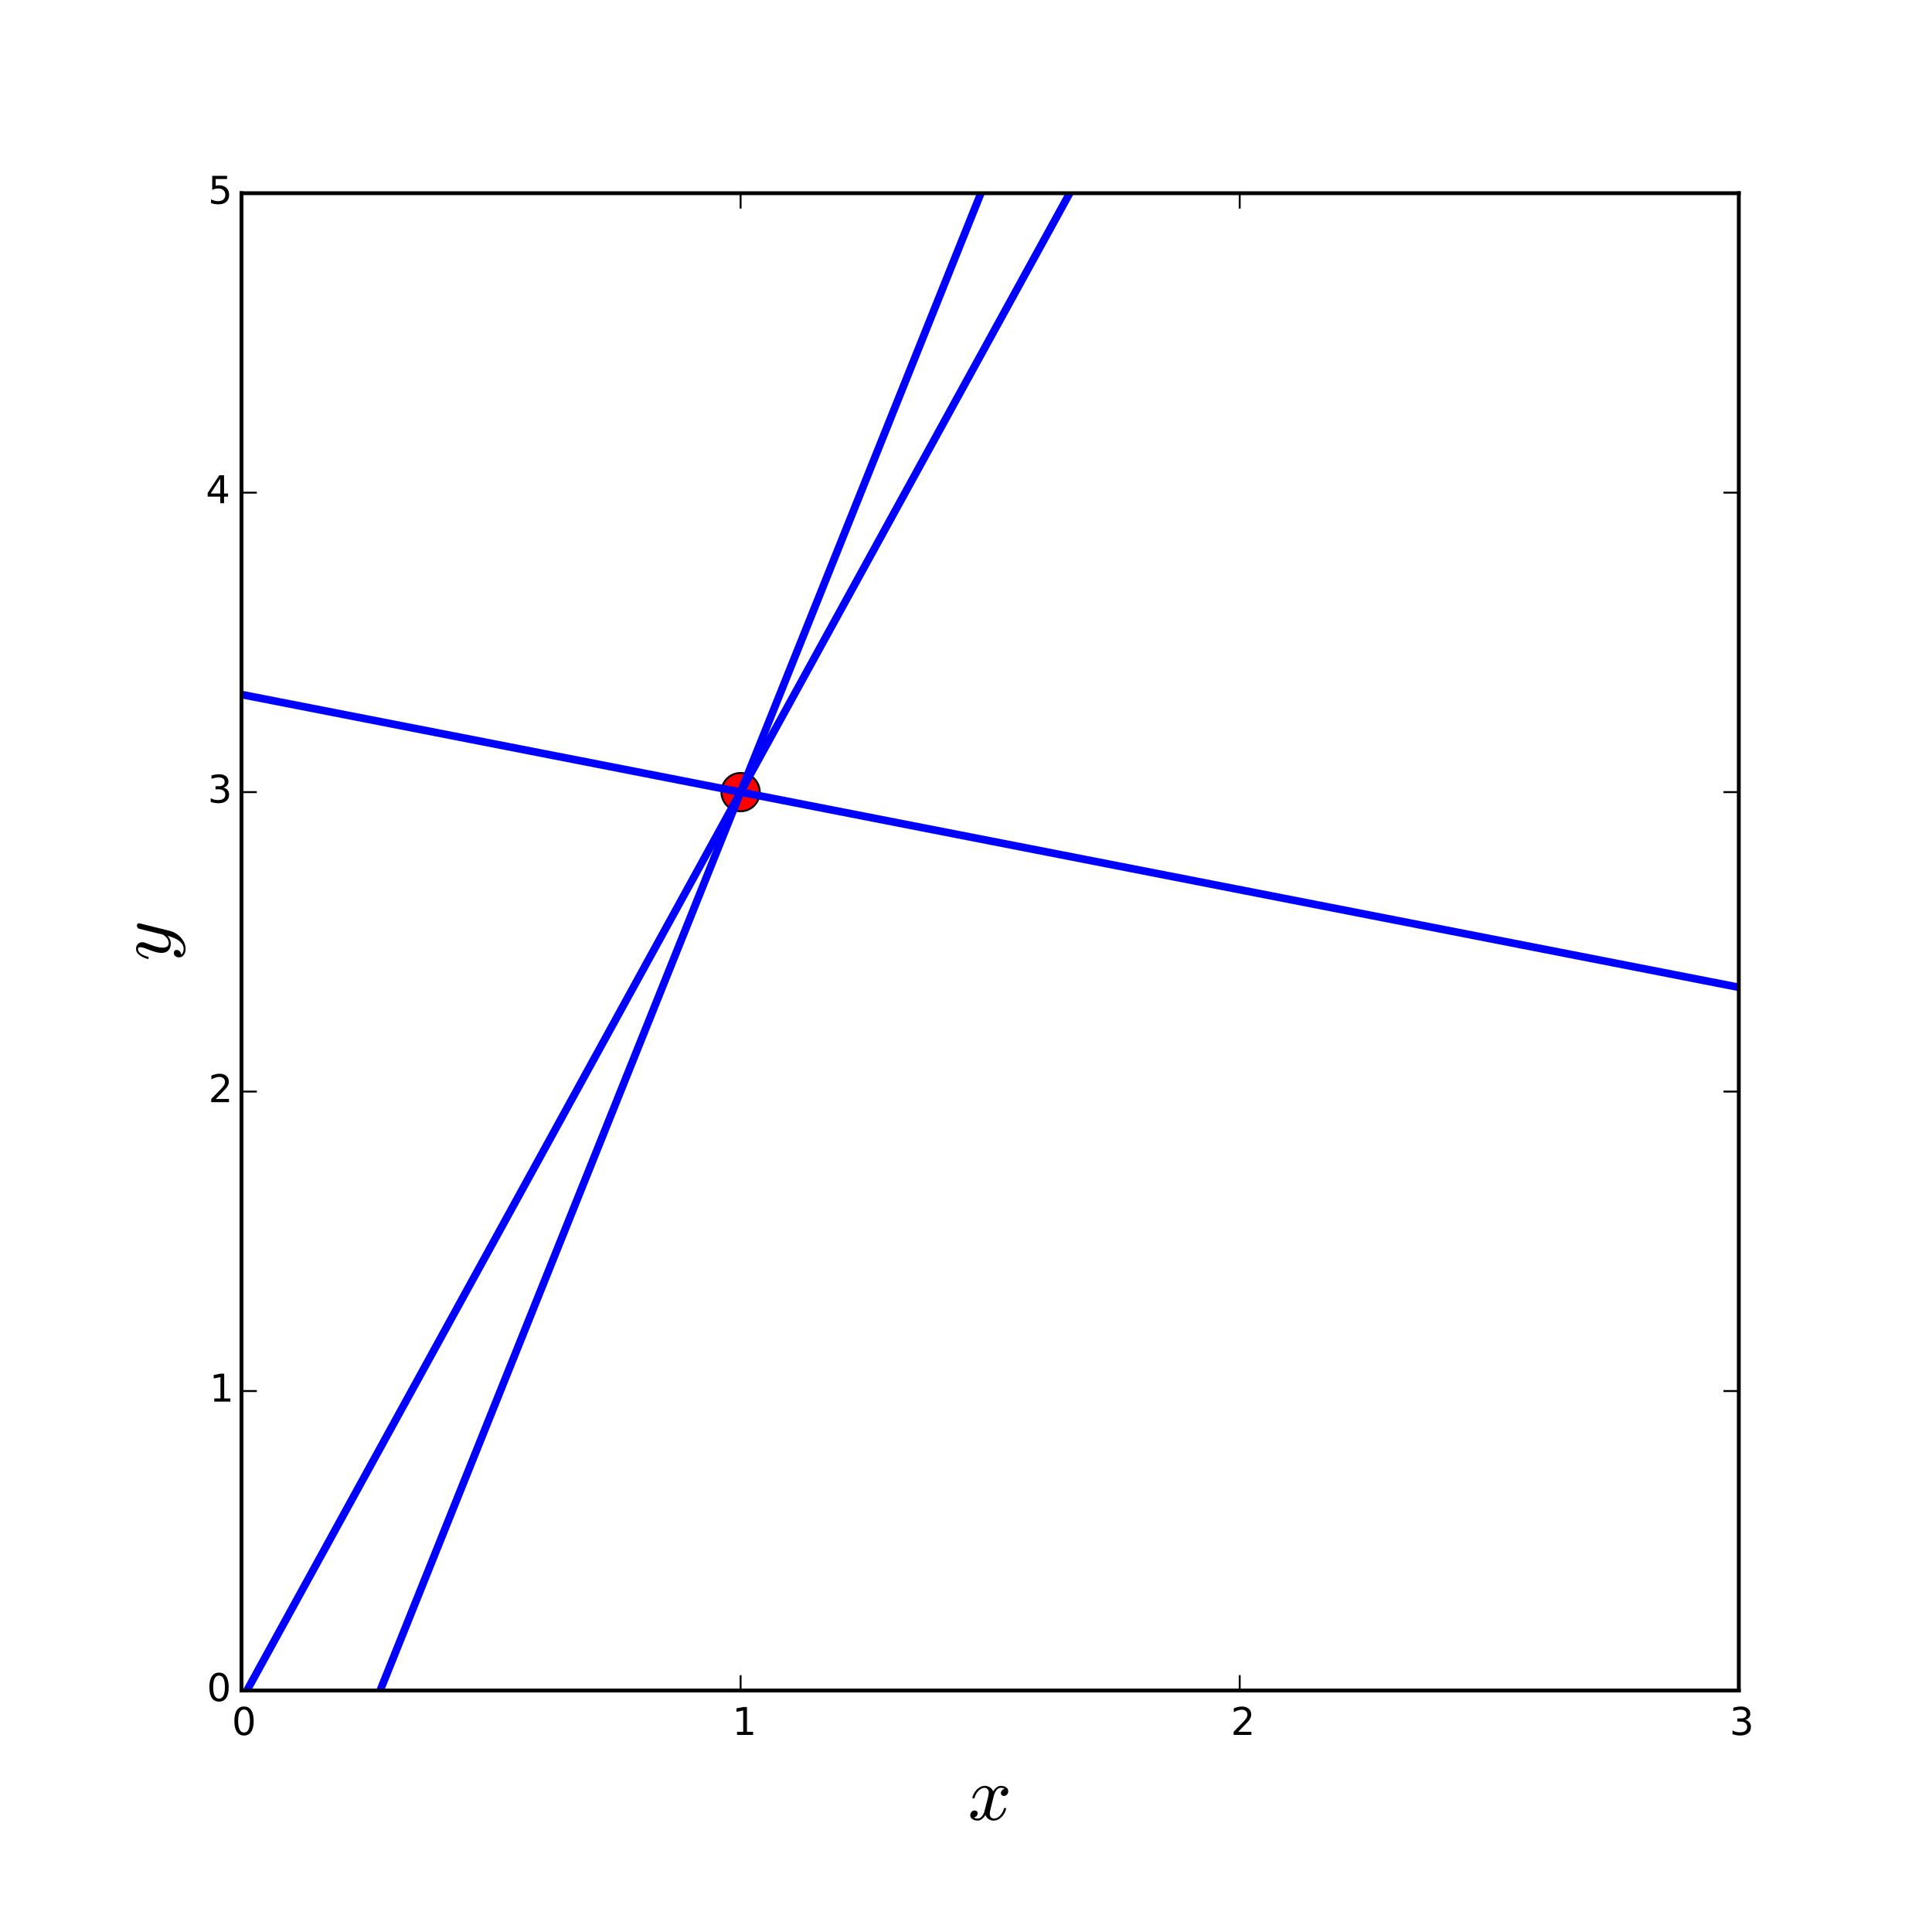
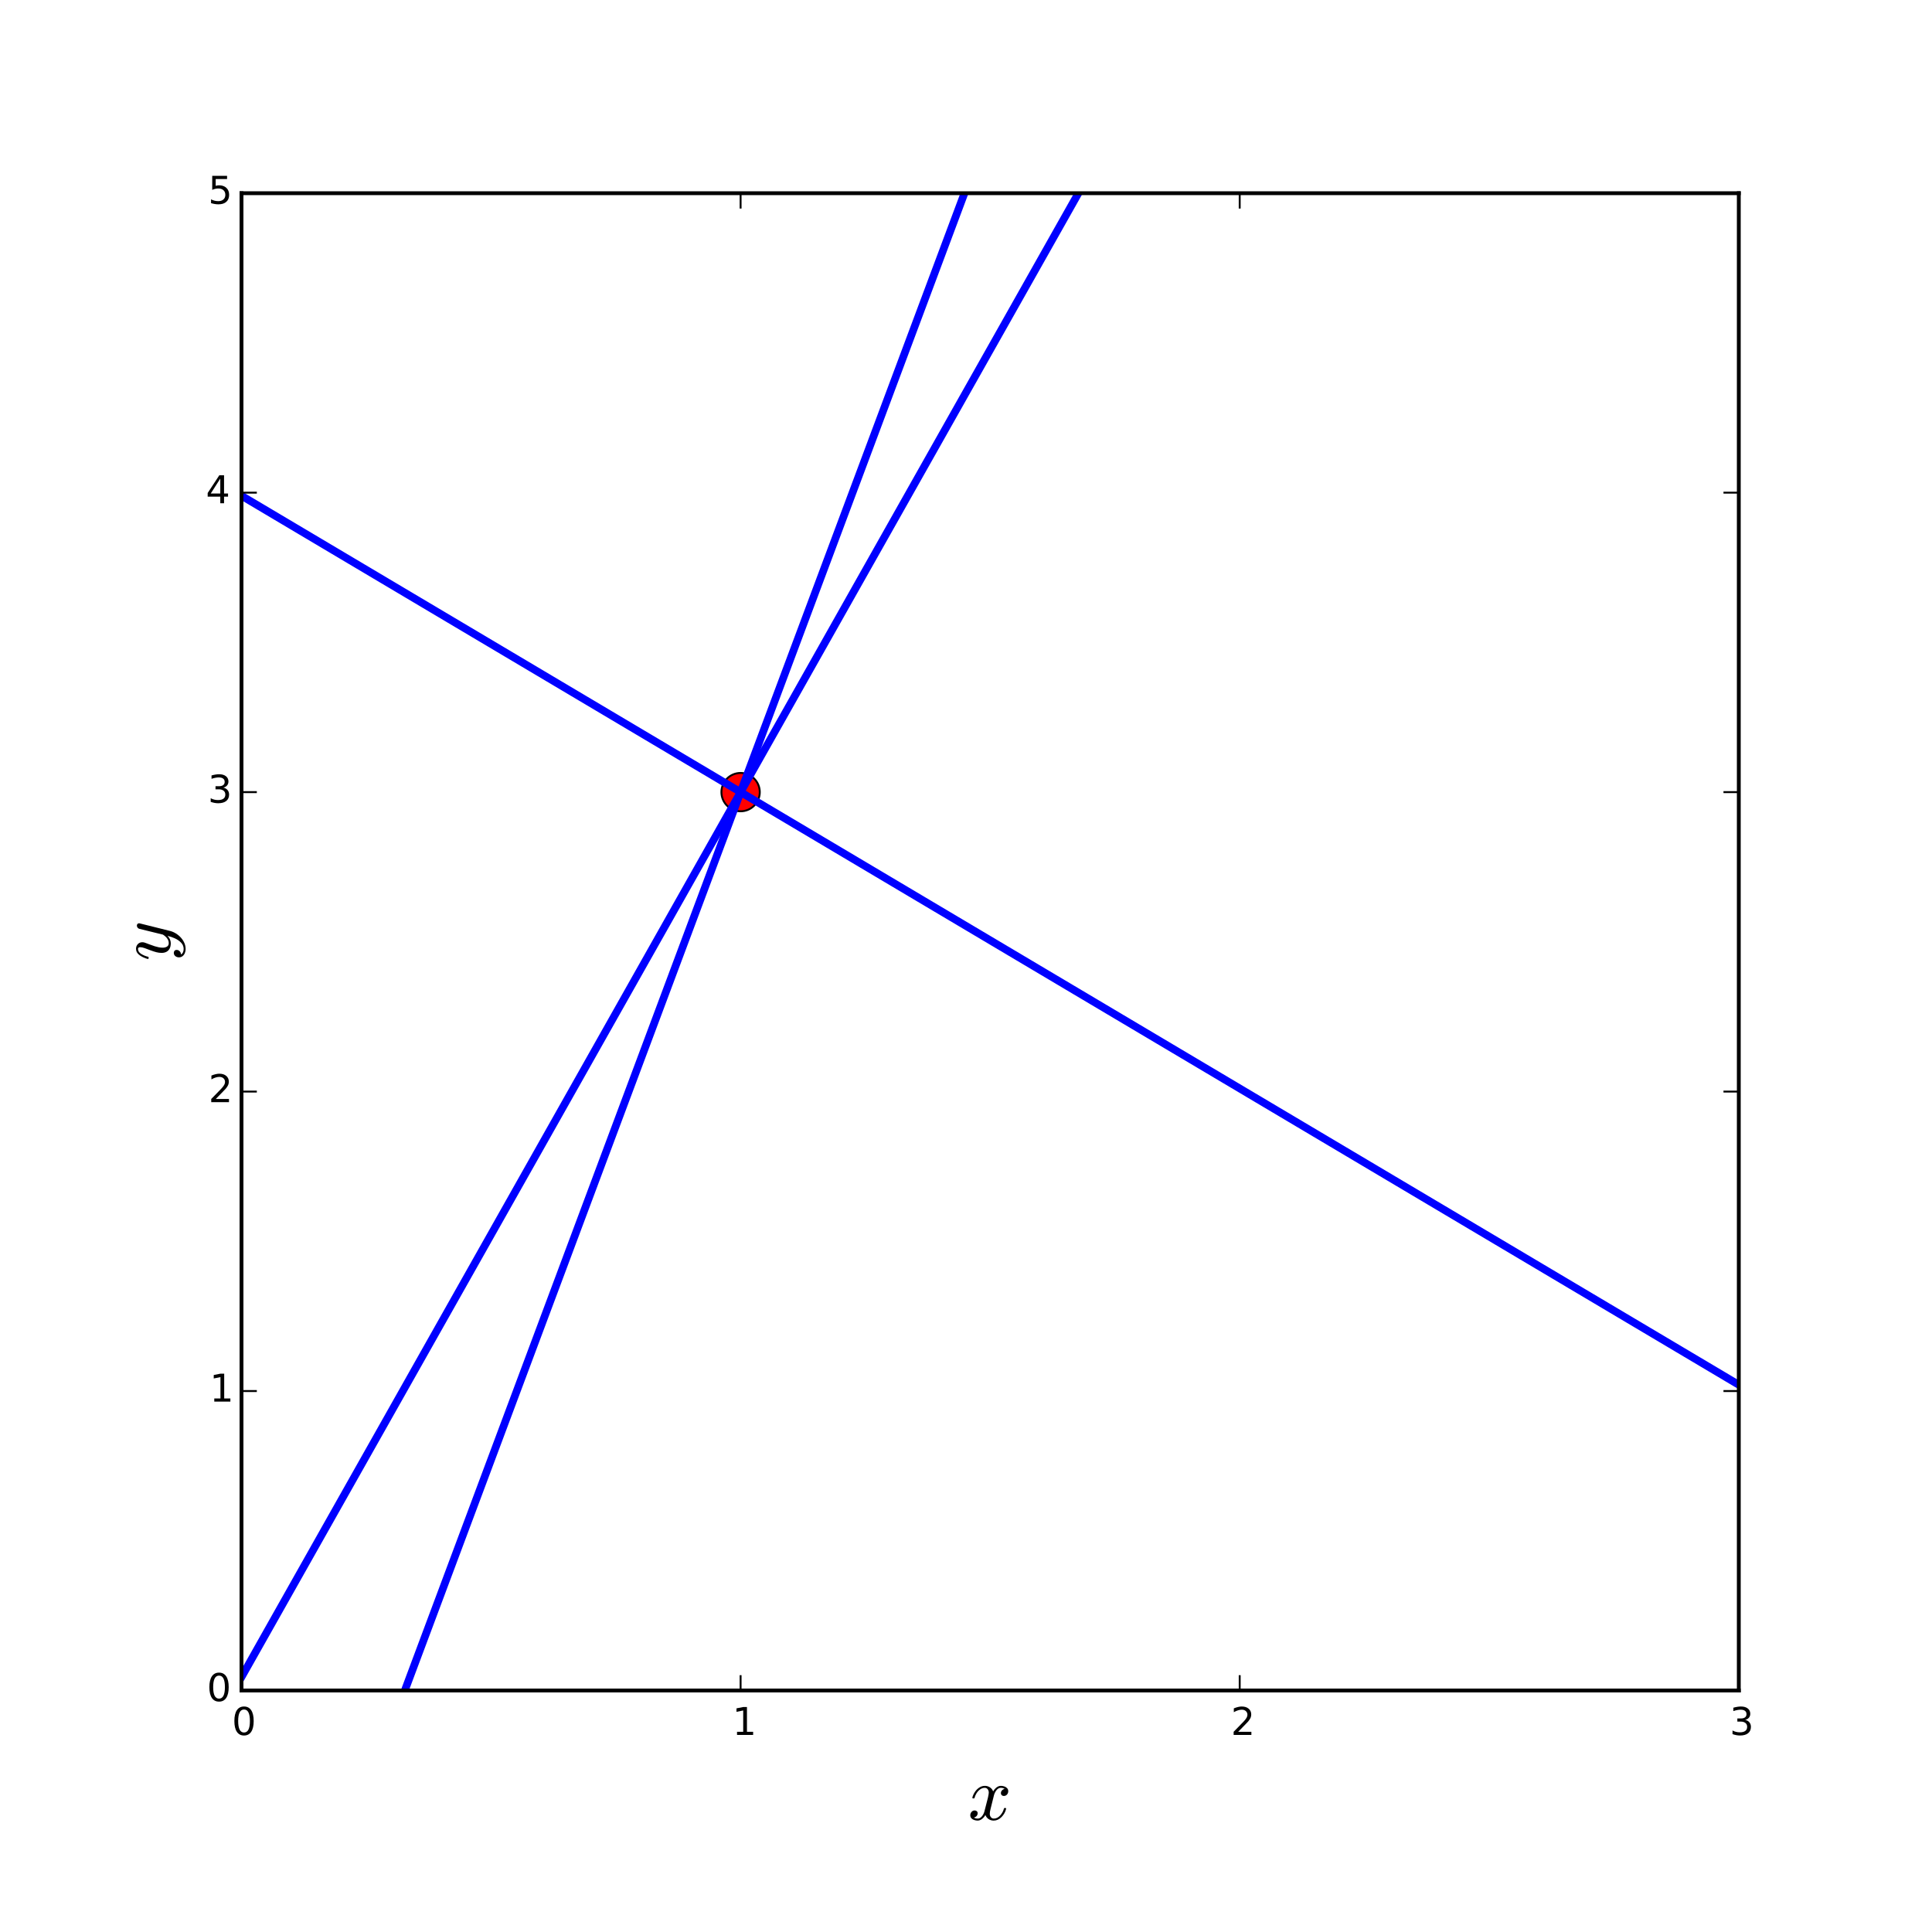
<svg xmlns="http://www.w3.org/2000/svg" xmlns:xlink="http://www.w3.org/1999/xlink" height="504pt" version="1.1" viewBox="0 0 504 504" width="504pt">
  <defs>
    <style type="text/css">
*{stroke-linecap:butt;stroke-linejoin:round;}
  </style>
  </defs>
  <g id="figure_1">
    <g id="patch_1">
      <path d=" M0 504 L504 504 L504 0 L0 0 z " style="fill:#ffffff;" />
    </g>
    <g id="axes_1">
      <g id="patch_2">
        <path d=" M63 441 L453.6 441 L453.6 50.4 L63 50.4 z " style="fill:#ffffff;" />
      </g>
      <g id="line2d_1">
        <defs>
          <path d=" M0 5 C1.326 5 2.598 4.473 3.536 3.536 C4.473 2.598 5 1.326 5 0 C5 -1.326 4.473 -2.598 3.536 -3.536 C2.598 -4.473 1.326 -5 0 -5 C-1.326 -5 -2.598 -4.473 -3.536 -3.536 C-4.473 -2.598 -5 -1.326 -5 0 C-5 1.326 -4.473 2.598 -3.536 3.536 C-2.598 4.473 -1.326 5 0 5 z " id="m8056b39326" style="stroke:#000000;stroke-width:0.5;" />
        </defs>
        <g clip-path="url(#p41d7ee9abc)">
          <use style="fill:#ff0000;stroke:#000000;stroke-width:0.5;" x="193.2" xlink:href="#m8056b39326" y="206.64" />
        </g>
      </g>
      <g id="line2d_2">
-         <path clip-path="url(#p41d7ee9abc)" d=" M63 443.589 L307.295 -1" style="fill:none;stroke:#0000ff;stroke-linecap:square;stroke-width:2;" />
+         <path clip-path="url(#p41d7ee9abc)" d=" M63 129.333 L453.6 361.254" style="fill:none;stroke:#0000ff;stroke-linecap:square;stroke-width:2;" />
      </g>
      <g id="line2d_3">
-         <path clip-path="url(#p41d7ee9abc)" d=" M63 181.181 L453.6 257.558" style="fill:none;stroke:#0000ff;stroke-linecap:square;stroke-width:2;" />
+         <path clip-path="url(#p41d7ee9abc)" d=" M63 554.976 M81.68 505 L270.811 -1" style="fill:none;stroke:#0000ff;stroke-linecap:square;stroke-width:2;" />
      </g>
      <g id="line2d_4">
-         <path clip-path="url(#p41d7ee9abc)" d=" M63 531.155 M73.494 505 L276.508 -1" style="fill:none;stroke:#0000ff;stroke-linecap:square;stroke-width:2;" />
+         <path clip-path="url(#p41d7ee9abc)" d=" M63 437.485 L310.312 -1" style="fill:none;stroke:#0000ff;stroke-linecap:square;stroke-width:2;" />
      </g>
      <g id="patch_3">
+         <path d=" M63 441 L453.6 441" style="fill:none;stroke:#000000;stroke-linecap:square;stroke-linejoin:miter;" />
+       </g>
+       <g id="patch_4">
        <path d=" M63 441 L63 50.4" style="fill:none;stroke:#000000;stroke-linecap:square;stroke-linejoin:miter;" />
      </g>
-       <g id="patch_4">
+       <g id="patch_5">
        <path d=" M453.6 441 L453.6 50.4" style="fill:none;stroke:#000000;stroke-linecap:square;stroke-linejoin:miter;" />
-       </g>
-       <g id="patch_5">
-         <path d=" M63 441 L453.6 441" style="fill:none;stroke:#000000;stroke-linecap:square;stroke-linejoin:miter;" />
      </g>
      <g id="patch_6">
        <path d=" M63 50.4 L453.6 50.4" style="fill:none;stroke:#000000;stroke-linecap:square;stroke-linejoin:miter;" />
      </g>
      <g id="matplotlib.axis_1">
        <g id="xtick_1">
          <g id="line2d_5">
            <defs>
              <path d=" M0 0 L0 -4" id="mc7db9fdffb" style="stroke:#000000;stroke-width:0.5;" />
            </defs>
            <g>
              <use style="stroke:#000000;stroke-width:0.5;" x="63.0" xlink:href="#mc7db9fdffb" y="441.0" />
            </g>
          </g>
          <g id="line2d_6">
            <defs>
              <path d=" M0 0 L0 4" id="m5a7d422ac3" style="stroke:#000000;stroke-width:0.5;" />
            </defs>
            <g>
              <use style="stroke:#000000;stroke-width:0.5;" x="63.0" xlink:href="#m5a7d422ac3" y="50.4" />
            </g>
          </g>
          <g id="text_1">
            <defs>
              <path d=" M31.781 66.406 Q24.172 66.406 20.328 58.906 Q16.5 51.422 16.5 36.375 Q16.5 21.391 20.328 13.891 Q24.172 6.391 31.781 6.391 Q39.453 6.391 43.281 13.891 Q47.125 21.391 47.125 36.375 Q47.125 51.422 43.281 58.906 Q39.453 66.406 31.781 66.406 M31.781 74.219 Q44.047 74.219 50.516 64.516 Q56.984 54.828 56.984 36.375 Q56.984 17.969 50.516 8.266 Q44.047 -1.422 31.781 -1.422 Q19.531 -1.422 13.062 8.266 Q6.594 17.969 6.594 36.375 Q6.594 54.828 13.062 64.516 Q19.531 74.219 31.781 74.219" id="BitstreamVeraSans-Roman-30" />
            </defs>
            <g transform="translate(60.48047 452.5984)scale(0.1 -0.1)">
              <use xlink:href="#BitstreamVeraSans-Roman-30" />
            </g>
          </g>
        </g>
        <g id="xtick_2">
          <g id="line2d_7">
            <g>
              <use style="stroke:#000000;stroke-width:0.5;" x="193.2" xlink:href="#mc7db9fdffb" y="441.0" />
            </g>
          </g>
          <g id="line2d_8">
            <g>
              <use style="stroke:#000000;stroke-width:0.5;" x="193.2" xlink:href="#m5a7d422ac3" y="50.4" />
            </g>
          </g>
          <g id="text_2">
            <defs>
              <path d=" M12.406 8.297 L28.516 8.297 L28.516 63.922 L10.984 60.406 L10.984 69.391 L28.422 72.906 L38.281 72.906 L38.281 8.297 L54.391 8.297 L54.391 0 L12.406 0 z " id="BitstreamVeraSans-Roman-31" />
            </defs>
            <g transform="translate(191.0297 452.5984)scale(0.1 -0.1)">
              <use xlink:href="#BitstreamVeraSans-Roman-31" />
            </g>
          </g>
        </g>
        <g id="xtick_3">
          <g id="line2d_9">
            <g>
              <use style="stroke:#000000;stroke-width:0.5;" x="323.4" xlink:href="#mc7db9fdffb" y="441.0" />
            </g>
          </g>
          <g id="line2d_10">
            <g>
              <use style="stroke:#000000;stroke-width:0.5;" x="323.4" xlink:href="#m5a7d422ac3" y="50.4" />
            </g>
          </g>
          <g id="text_3">
            <defs>
              <path d=" M19.188 8.297 L53.609 8.297 L53.609 0 L7.328 0 L7.328 8.297 Q12.938 14.109 22.625 23.891 Q32.328 33.688 34.812 36.531 Q39.547 41.844 41.422 45.531 Q43.312 49.219 43.312 52.781 Q43.312 58.594 39.234 62.25 Q35.156 65.922 28.609 65.922 Q23.969 65.922 18.812 64.312 Q13.672 62.703 7.812 59.422 L7.812 69.391 Q13.766 71.781 18.938 73 Q24.125 74.219 28.422 74.219 Q39.75 74.219 46.484 68.547 Q53.219 62.891 53.219 53.422 Q53.219 48.922 51.531 44.891 Q49.859 40.875 45.406 35.406 Q44.188 33.984 37.641 27.219 Q31.109 20.453 19.188 8.297" id="BitstreamVeraSans-Roman-32" />
            </defs>
            <g transform="translate(321.0859 452.5984)scale(0.1 -0.1)">
              <use xlink:href="#BitstreamVeraSans-Roman-32" />
            </g>
          </g>
        </g>
        <g id="xtick_4">
          <g id="line2d_11">
            <g>
              <use style="stroke:#000000;stroke-width:0.5;" x="453.6" xlink:href="#mc7db9fdffb" y="441.0" />
            </g>
          </g>
          <g id="line2d_12">
            <g>
              <use style="stroke:#000000;stroke-width:0.5;" x="453.6" xlink:href="#m5a7d422ac3" y="50.4" />
            </g>
          </g>
          <g id="text_4">
            <defs>
              <path d=" M40.578 39.312 Q47.656 37.797 51.625 33 Q55.609 28.219 55.609 21.188 Q55.609 10.406 48.188 4.484 Q40.766 -1.422 27.094 -1.422 Q22.516 -1.422 17.656 -0.516 Q12.797 0.391 7.625 2.203 L7.625 11.719 Q11.719 9.328 16.594 8.109 Q21.484 6.891 26.812 6.891 Q36.078 6.891 40.938 10.547 Q45.797 14.203 45.797 21.188 Q45.797 27.641 41.281 31.266 Q36.766 34.906 28.719 34.906 L20.219 34.906 L20.219 43.016 L29.109 43.016 Q36.375 43.016 40.234 45.922 Q44.094 48.828 44.094 54.297 Q44.094 59.906 40.109 62.906 Q36.141 65.922 28.719 65.922 Q24.656 65.922 20.016 65.031 Q15.375 64.156 9.812 62.312 L9.812 71.094 Q15.438 72.656 20.344 73.438 Q25.25 74.219 29.594 74.219 Q40.828 74.219 47.359 69.109 Q53.906 64.016 53.906 55.328 Q53.906 49.266 50.438 45.094 Q46.969 40.922 40.578 39.312" id="BitstreamVeraSans-Roman-33" />
            </defs>
            <g transform="translate(451.2008 452.5984)scale(0.1 -0.1)">
              <use xlink:href="#BitstreamVeraSans-Roman-33" />
            </g>
          </g>
        </g>
        <g id="text_5">
          <defs>
            <path d=" M7.812 2.875 Q9.578 1.516 12.797 1.516 Q15.922 1.516 18.312 4.516 Q20.703 7.516 21.578 11.078 L26.125 28.812 Q27.203 33.641 27.203 35.406 Q27.203 37.891 25.812 39.75 Q24.422 41.609 21.922 41.609 Q18.75 41.609 15.969 39.625 Q13.188 37.641 11.281 34.594 Q9.375 31.547 8.594 28.422 Q8.406 27.781 7.812 27.781 L6.594 27.781 Q5.812 27.781 5.812 28.719 L5.812 29 Q6.781 32.719 9.125 36.25 Q11.469 39.797 14.859 41.984 Q18.266 44.188 22.125 44.188 Q25.781 44.188 28.734 42.234 Q31.688 40.281 32.906 36.922 Q34.625 39.984 37.281 42.078 Q39.938 44.188 43.109 44.188 Q45.266 44.188 47.5 43.422 Q49.75 42.672 51.172 41.109 Q52.594 39.547 52.594 37.203 Q52.594 34.672 50.953 32.828 Q49.312 31 46.781 31 Q45.172 31 44.094 32.031 Q43.016 33.062 43.016 34.625 Q43.016 36.719 44.453 38.297 Q45.906 39.891 47.906 40.188 Q46.094 41.609 42.922 41.609 Q39.703 41.609 37.328 38.625 Q34.969 35.641 33.984 31.984 L29.594 14.312 Q28.516 10.297 28.516 7.719 Q28.516 5.172 29.953 3.344 Q31.391 1.516 33.797 1.516 Q38.484 1.516 42.156 5.641 Q45.844 9.766 47.016 14.703 Q47.219 15.281 47.797 15.281 L49.031 15.281 Q49.422 15.281 49.656 15.016 Q49.906 14.75 49.906 14.406 Q49.906 14.312 49.812 14.109 Q48.391 8.156 43.844 3.516 Q39.312 -1.125 33.594 -1.125 Q29.938 -1.125 26.984 0.844 Q24.031 2.828 22.797 6.203 Q21.234 3.266 18.469 1.062 Q15.719 -1.125 12.594 -1.125 Q10.453 -1.125 8.172 -0.359 Q5.906 0.391 4.484 1.953 Q3.078 3.516 3.078 5.906 Q3.078 8.25 4.703 10.172 Q6.344 12.109 8.797 12.109 Q10.453 12.109 11.578 11.109 Q12.703 10.109 12.703 8.5 Q12.703 6.391 11.297 4.828 Q9.906 3.266 7.812 2.875" id="Cmmi10-78" />
          </defs>
          <g transform="translate(252.5 474.875)scale(0.2 -0.2)">
            <use transform="translate(0.0 0.8125)" xlink:href="#Cmmi10-78" />
          </g>
        </g>
      </g>
      <g id="matplotlib.axis_2">
        <g id="ytick_1">
          <g id="line2d_13">
            <defs>
              <path d=" M0 0 L4 0" id="md7965d1ba0" style="stroke:#000000;stroke-width:0.5;" />
            </defs>
            <g>
              <use style="stroke:#000000;stroke-width:0.5;" x="63.0" xlink:href="#md7965d1ba0" y="441.0" />
            </g>
          </g>
          <g id="line2d_14">
            <defs>
              <path d=" M0 0 L-4 0" id="md9a1c1a7cd" style="stroke:#000000;stroke-width:0.5;" />
            </defs>
            <g>
              <use style="stroke:#000000;stroke-width:0.5;" x="453.6" xlink:href="#md9a1c1a7cd" y="441.0" />
            </g>
          </g>
          <g id="text_6">
            <g transform="translate(53.96094 443.7594)scale(0.1 -0.1)">
              <use xlink:href="#BitstreamVeraSans-Roman-30" />
            </g>
          </g>
        </g>
        <g id="ytick_2">
          <g id="line2d_15">
            <g>
              <use style="stroke:#000000;stroke-width:0.5;" x="63.0" xlink:href="#md7965d1ba0" y="362.88" />
            </g>
          </g>
          <g id="line2d_16">
            <g>
              <use style="stroke:#000000;stroke-width:0.5;" x="453.6" xlink:href="#md9a1c1a7cd" y="362.88" />
            </g>
          </g>
          <g id="text_7">
            <g transform="translate(54.65937 365.6394)scale(0.1 -0.1)">
              <use xlink:href="#BitstreamVeraSans-Roman-31" />
            </g>
          </g>
        </g>
        <g id="ytick_3">
          <g id="line2d_17">
            <g>
              <use style="stroke:#000000;stroke-width:0.5;" x="63.0" xlink:href="#md7965d1ba0" y="284.76" />
            </g>
          </g>
          <g id="line2d_18">
            <g>
              <use style="stroke:#000000;stroke-width:0.5;" x="453.6" xlink:href="#md9a1c1a7cd" y="284.76" />
            </g>
          </g>
          <g id="text_8">
            <g transform="translate(54.37188 287.5194)scale(0.1 -0.1)">
              <use xlink:href="#BitstreamVeraSans-Roman-32" />
            </g>
          </g>
        </g>
        <g id="ytick_4">
          <g id="line2d_19">
            <g>
              <use style="stroke:#000000;stroke-width:0.5;" x="63.0" xlink:href="#md7965d1ba0" y="206.64" />
            </g>
          </g>
          <g id="line2d_20">
            <g>
              <use style="stroke:#000000;stroke-width:0.5;" x="453.6" xlink:href="#md9a1c1a7cd" y="206.64" />
            </g>
          </g>
          <g id="text_9">
            <g transform="translate(54.20156 209.3994)scale(0.1 -0.1)">
              <use xlink:href="#BitstreamVeraSans-Roman-33" />
            </g>
          </g>
        </g>
        <g id="ytick_5">
          <g id="line2d_21">
            <g>
              <use style="stroke:#000000;stroke-width:0.5;" x="63.0" xlink:href="#md7965d1ba0" y="128.52" />
            </g>
          </g>
          <g id="line2d_22">
            <g>
              <use style="stroke:#000000;stroke-width:0.5;" x="453.6" xlink:href="#md9a1c1a7cd" y="128.52" />
            </g>
          </g>
          <g id="text_10">
            <defs>
              <path d=" M37.797 64.312 L12.891 25.391 L37.797 25.391 z  M35.203 72.906 L47.609 72.906 L47.609 25.391 L58.016 25.391 L58.016 17.188 L47.609 17.188 L47.609 0 L37.797 0 L37.797 17.188 L4.891 17.188 L4.891 26.703 z " id="BitstreamVeraSans-Roman-34" />
            </defs>
            <g transform="translate(53.6875 131.2794)scale(0.1 -0.1)">
              <use xlink:href="#BitstreamVeraSans-Roman-34" />
            </g>
          </g>
        </g>
        <g id="ytick_6">
          <g id="line2d_23">
            <g>
              <use style="stroke:#000000;stroke-width:0.5;" x="63.0" xlink:href="#md7965d1ba0" y="50.4" />
            </g>
          </g>
          <g id="line2d_24">
            <g>
              <use style="stroke:#000000;stroke-width:0.5;" x="453.6" xlink:href="#md9a1c1a7cd" y="50.4" />
            </g>
          </g>
          <g id="text_11">
            <defs>
              <path d=" M10.797 72.906 L49.516 72.906 L49.516 64.594 L19.828 64.594 L19.828 46.734 Q21.969 47.469 24.109 47.828 Q26.266 48.188 28.422 48.188 Q40.625 48.188 47.75 41.5 Q54.891 34.812 54.891 23.391 Q54.891 11.625 47.562 5.094 Q40.234 -1.422 26.906 -1.422 Q22.312 -1.422 17.547 -0.641 Q12.797 0.141 7.719 1.703 L7.719 11.625 Q12.109 9.234 16.797 8.062 Q21.484 6.891 26.703 6.891 Q35.156 6.891 40.078 11.328 Q45.016 15.766 45.016 23.391 Q45.016 31 40.078 35.438 Q35.156 39.891 26.703 39.891 Q22.75 39.891 18.812 39.016 Q14.891 38.141 10.797 36.281 z " id="BitstreamVeraSans-Roman-35" />
            </defs>
            <g transform="translate(54.28281 53.15937)scale(0.1 -0.1)">
              <use xlink:href="#BitstreamVeraSans-Roman-35" />
            </g>
          </g>
        </g>
        <g id="text_12">
          <defs>
            <path d=" M8.406 -14.312 Q10.5 -17.922 15.719 -17.922 Q20.453 -17.922 23.922 -14.594 Q27.391 -11.281 29.516 -6.562 Q31.641 -1.859 32.812 3.078 Q28.375 -1.125 23.188 -1.125 Q19.234 -1.125 16.453 0.234 Q13.672 1.609 12.125 4.312 Q10.594 7.031 10.594 10.891 Q10.594 14.156 11.469 17.594 Q12.359 21.047 13.938 25.266 Q15.531 29.5 16.703 32.625 Q18.016 36.281 18.016 38.625 Q18.016 41.609 15.828 41.609 Q11.859 41.609 9.297 37.531 Q6.734 33.453 5.516 28.422 Q5.328 27.781 4.688 27.781 L3.516 27.781 Q2.688 27.781 2.688 28.719 L2.688 29 Q4.297 34.969 7.609 39.578 Q10.938 44.188 16.016 44.188 Q19.578 44.188 22.047 41.844 Q24.516 39.5 24.516 35.891 Q24.516 34.031 23.688 31.984 Q23.25 30.766 21.688 26.656 Q20.125 22.562 19.281 19.875 Q18.453 17.188 17.922 14.594 Q17.391 12.016 17.391 9.422 Q17.391 6.109 18.797 3.812 Q20.219 1.516 23.297 1.516 Q29.5 1.516 34.422 9.078 L42 39.891 Q42.328 41.219 43.547 42.156 Q44.781 43.109 46.188 43.109 Q47.406 43.109 48.312 42.328 Q49.219 41.547 49.219 40.281 Q49.219 39.703 49.125 39.5 L39.203 -0.297 Q37.891 -5.422 34.375 -10.109 Q30.859 -14.797 25.906 -17.656 Q20.953 -20.516 15.578 -20.516 Q12.984 -20.516 10.438 -19.5 Q7.906 -18.5 6.344 -16.5 Q4.781 -14.5 4.781 -11.812 Q4.781 -9.078 6.391 -7.078 Q8.016 -5.078 10.688 -5.078 Q12.312 -5.078 13.406 -6.078 Q14.5 -7.078 14.5 -8.688 Q14.5 -10.984 12.781 -12.688 Q11.078 -14.406 8.797 -14.406 Q8.688 -14.359 8.594 -14.328 Q8.5 -14.312 8.406 -14.312" id="Cmmi10-79" />
          </defs>
          <g transform="translate(44.4875 250.7)rotate(-90.0)scale(0.2 -0.2)">
            <use transform="translate(0.0 0.8125)" xlink:href="#Cmmi10-79" />
          </g>
        </g>
      </g>
    </g>
  </g>
  <defs>
    <clipPath id="p41d7ee9abc">
      <rect height="390.6" width="390.6" x="63.0" y="50.4" />
    </clipPath>
  </defs>
</svg>
